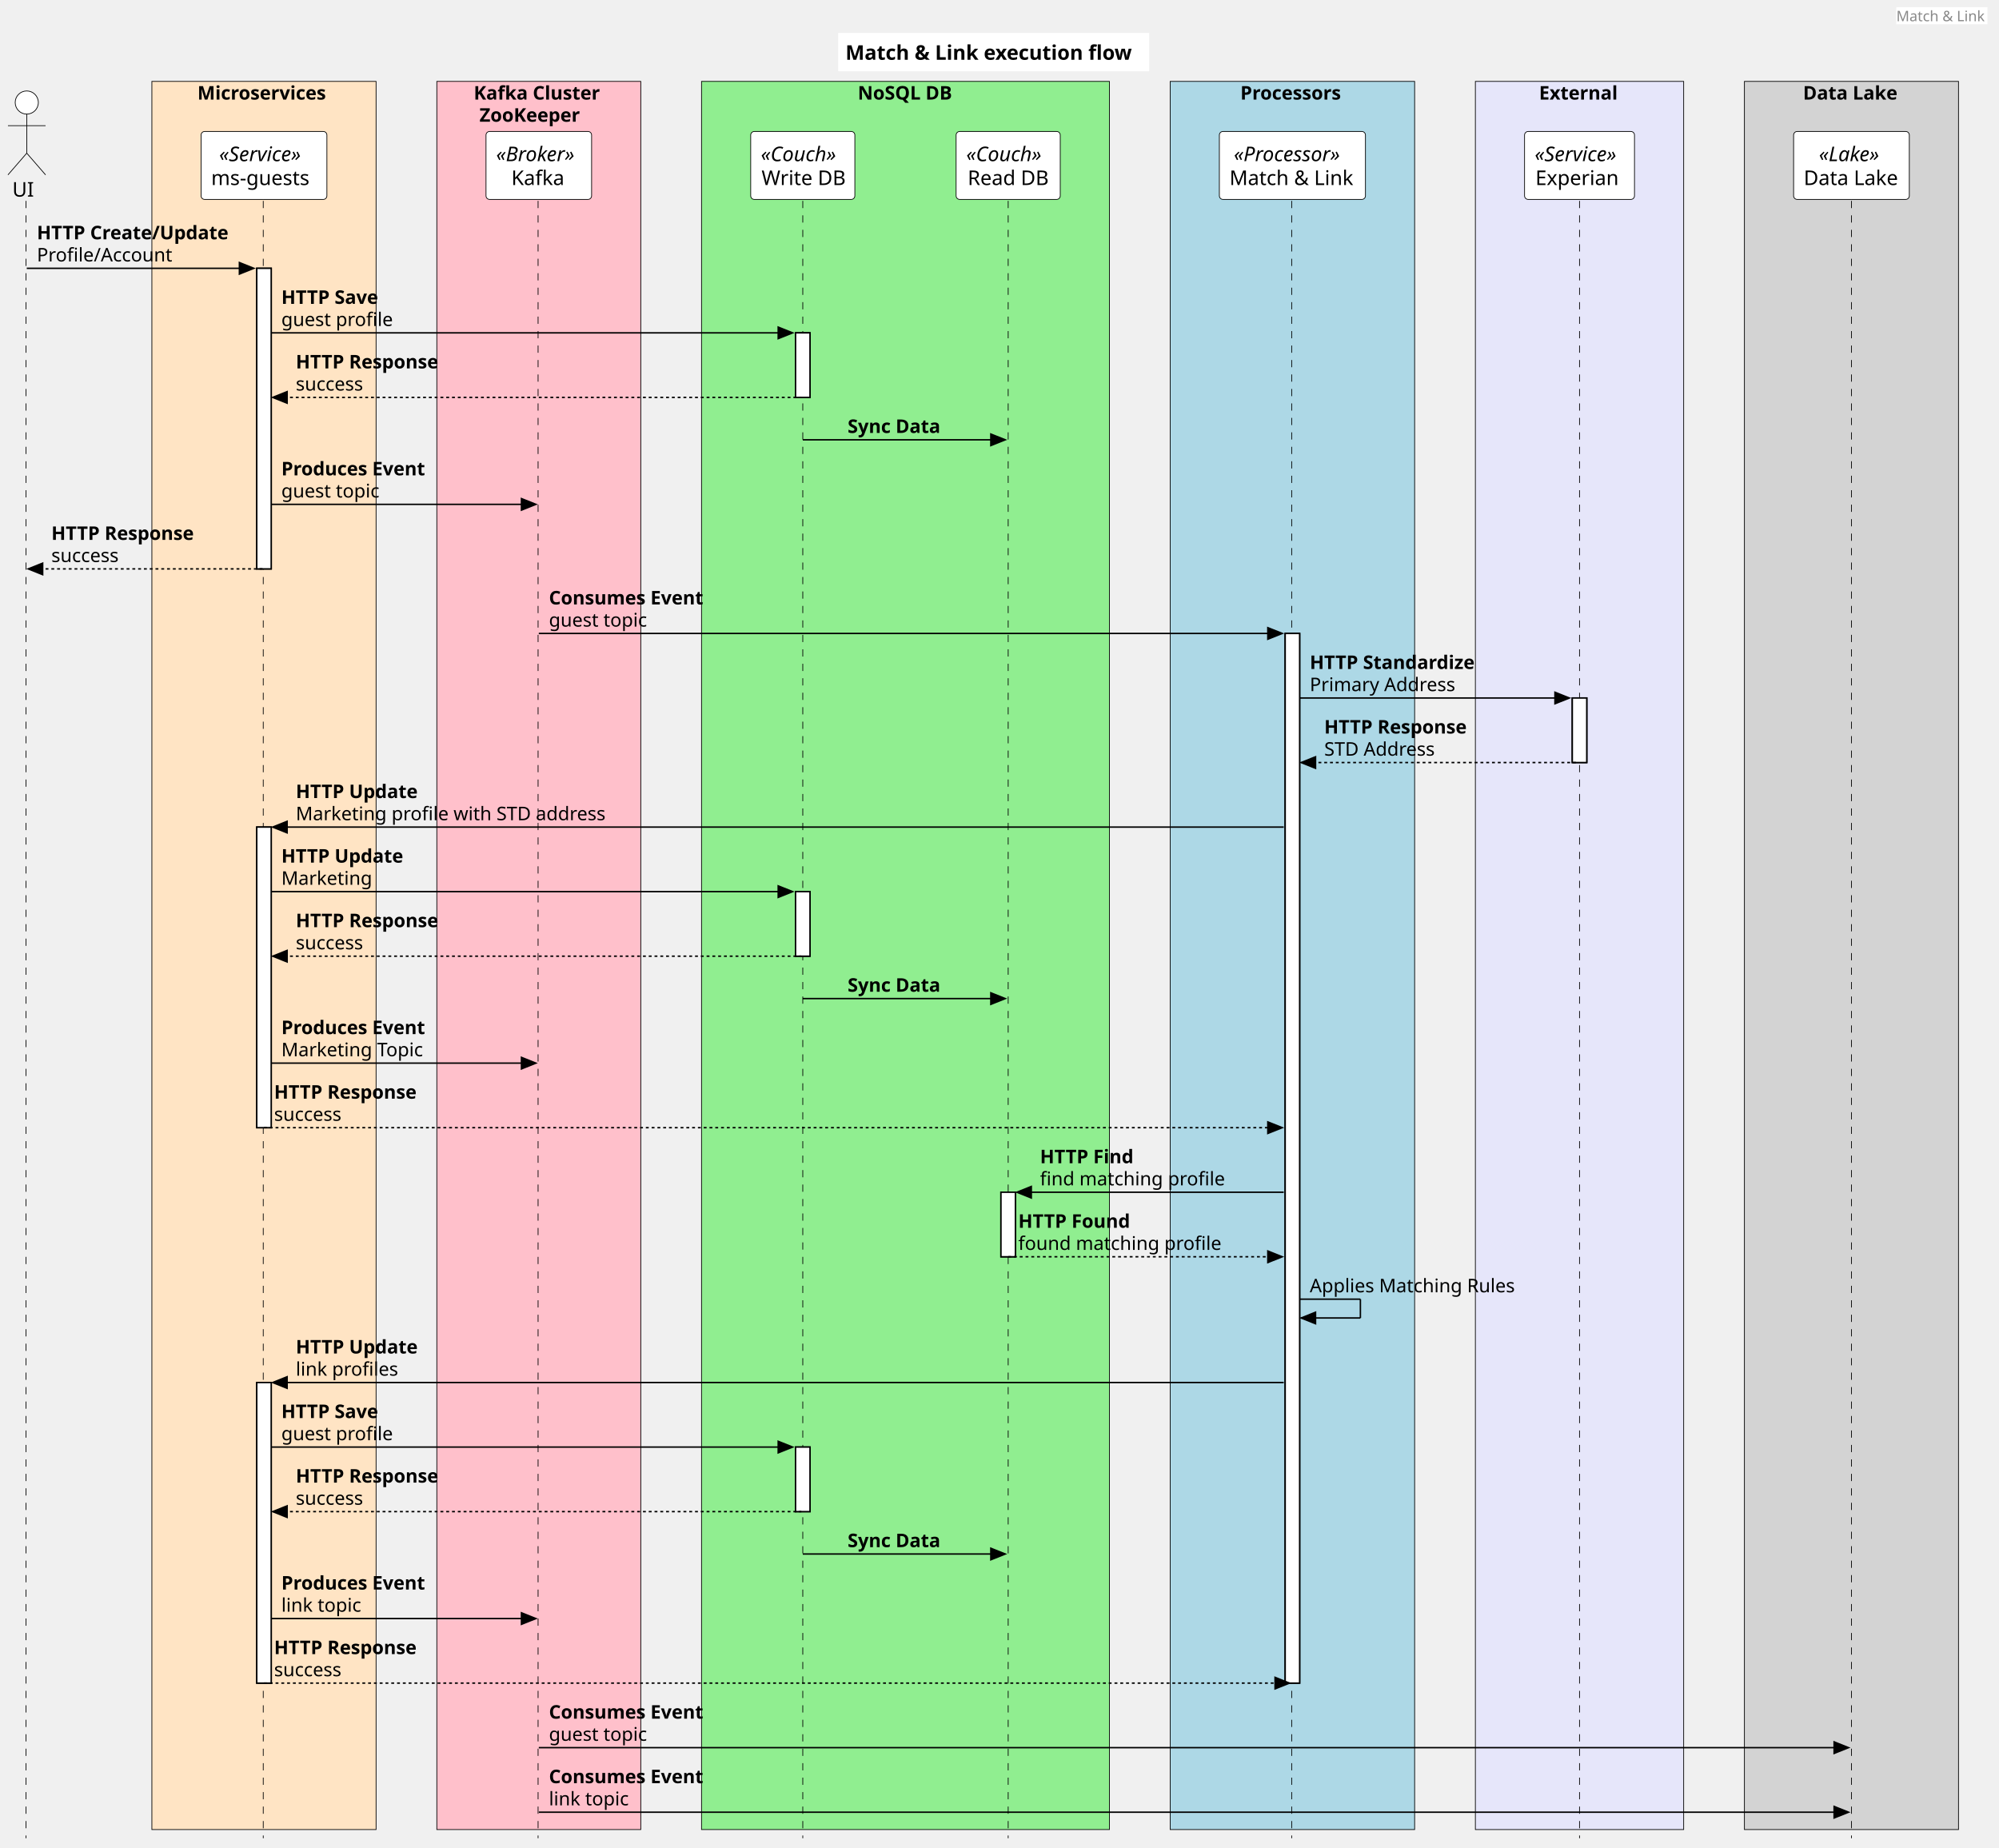
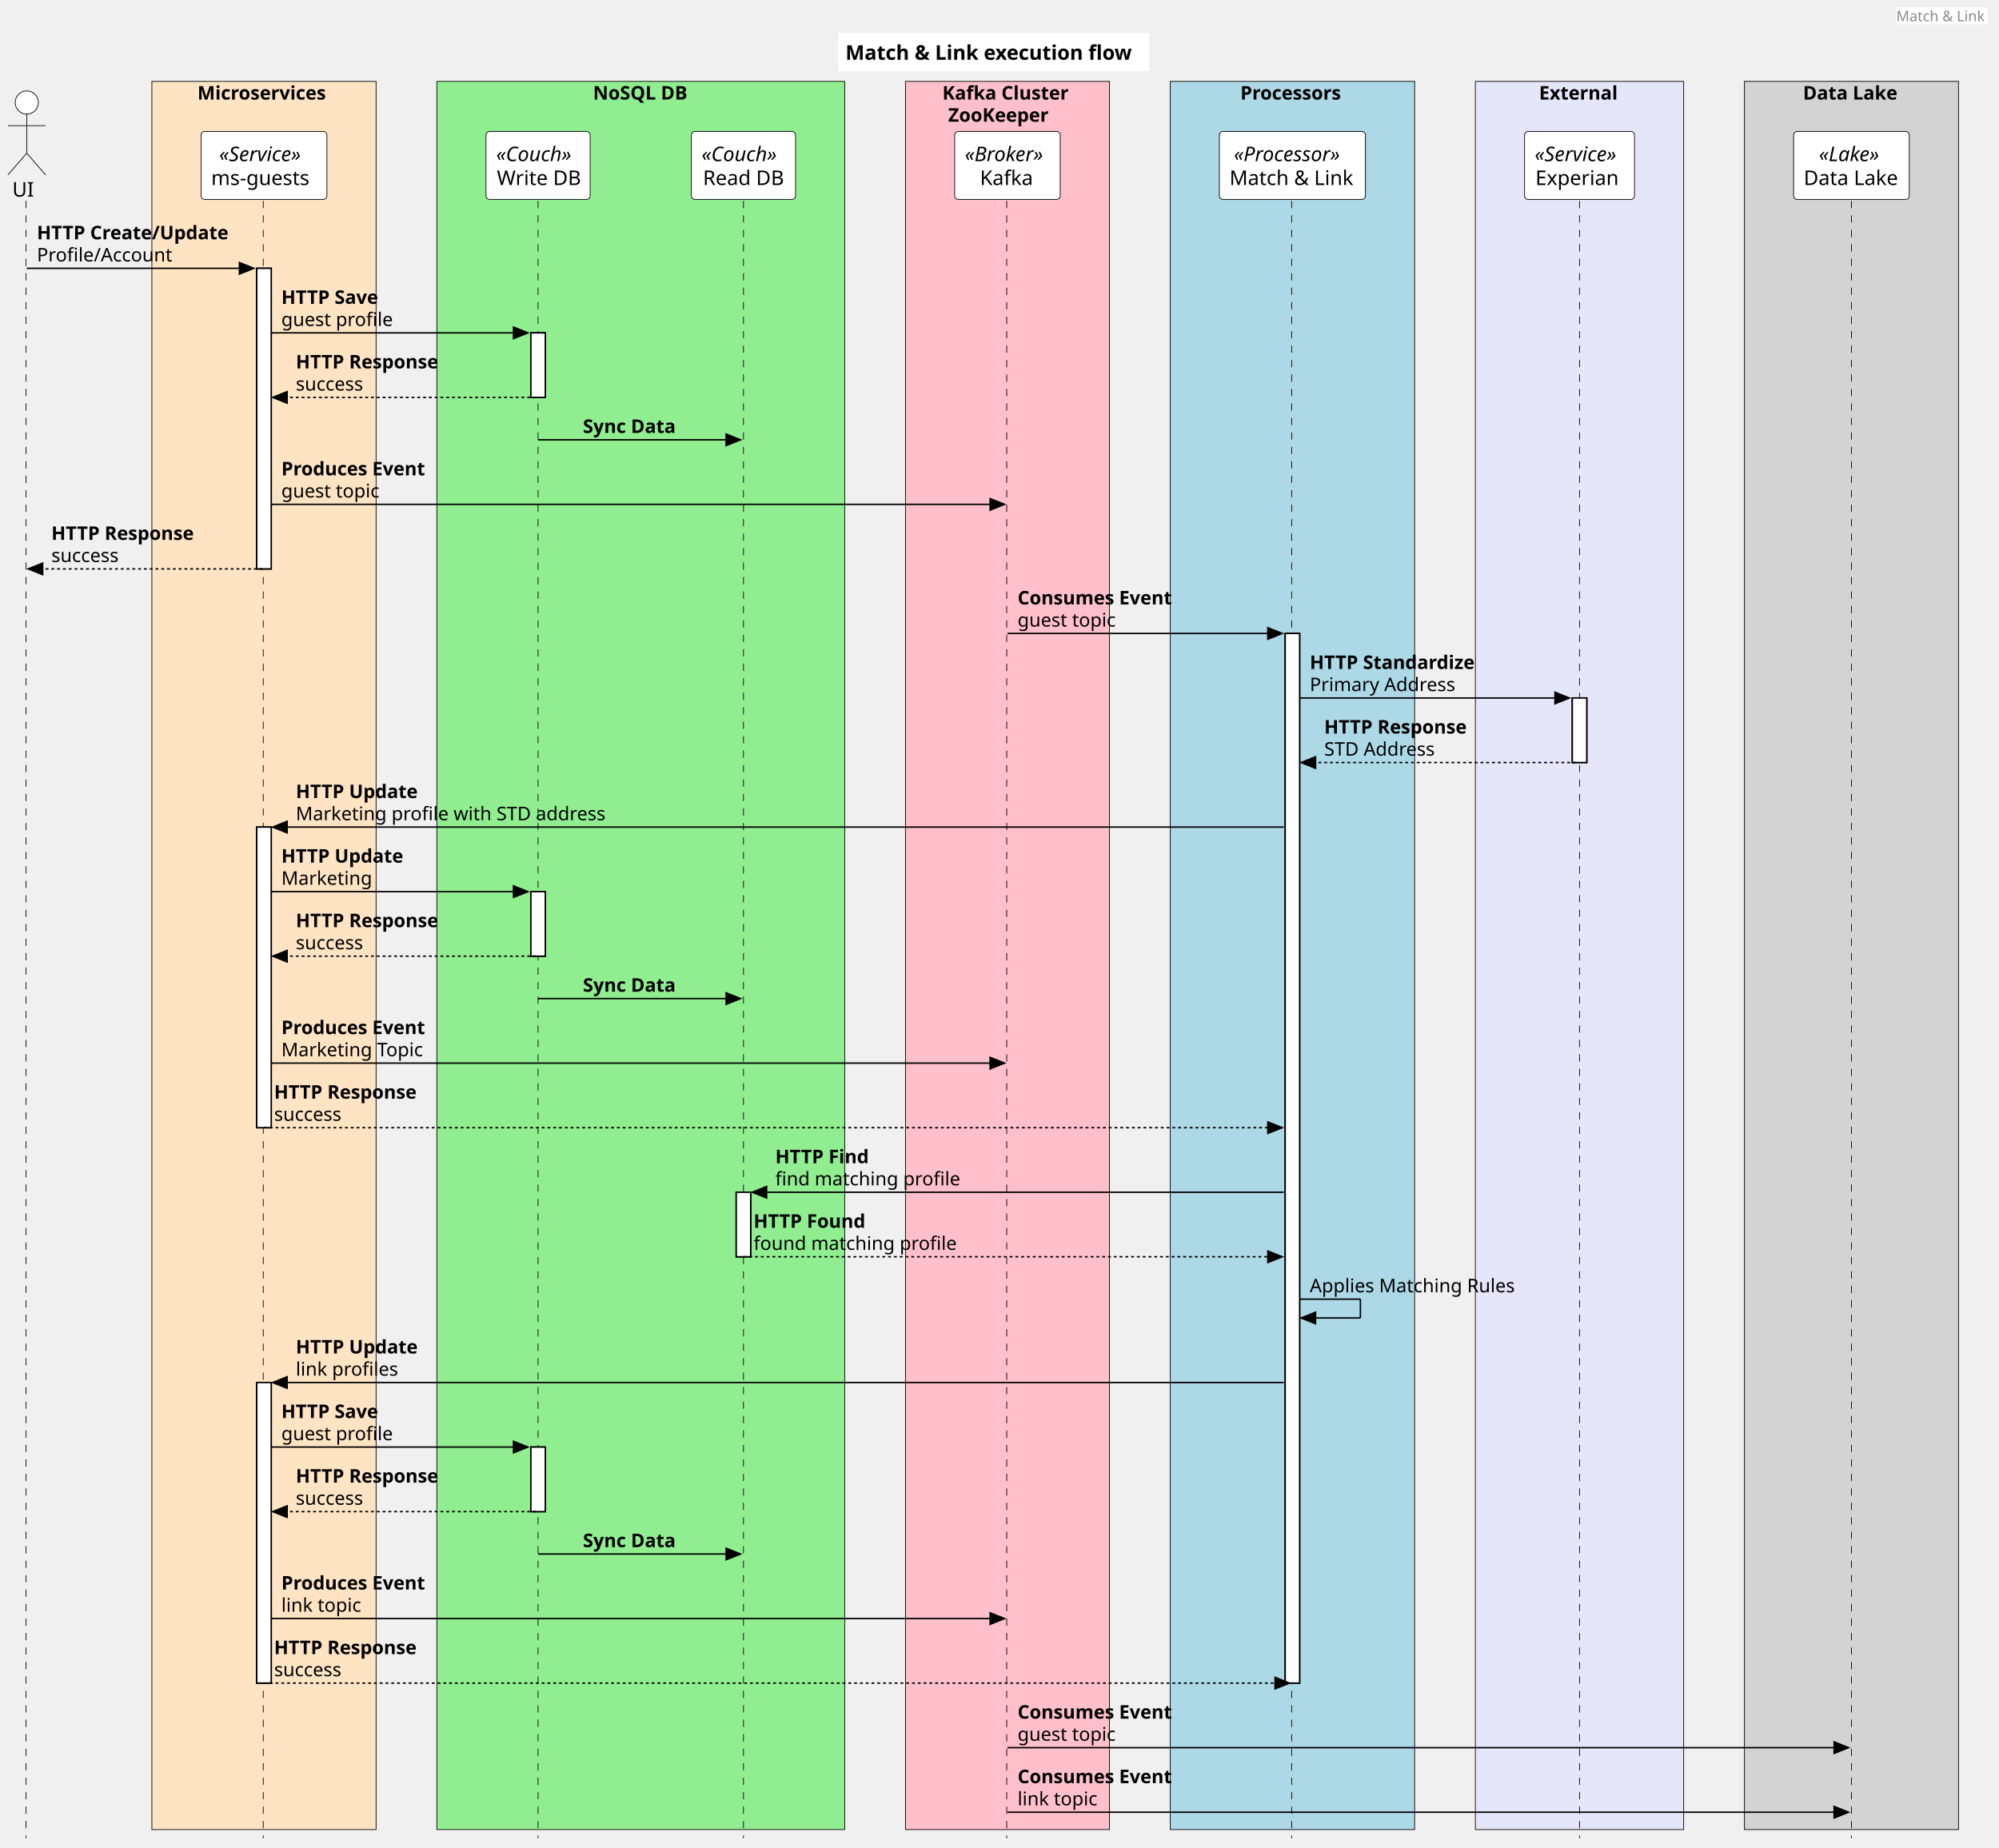
<svg xmlns="http://www.w3.org/2000/svg" contentStyleType="text/css" height="1277px" preserveAspectRatio="none" style="width:1382px;height:1277px;background:#FFFFFF;" version="1.1" viewBox="0 0 1382 1277" width="1382px" zoomAndPan="magnify">
  <defs />
  <g>
    <rect fill="#FFFFFF" height="26.488" id="_title" style="stroke:none;stroke-width:1.0;" width="215" x="579.5" y="22.777" />
    <text fill="#000000" font-family="sans-serif" font-size="14" font-weight="bold" lengthAdjust="spacing" textLength="205" x="584.5" y="41.312">Match &amp; Link execution flow</text>
    <rect fill="#FFE4C4" height="1208.504" style="stroke:#000000;stroke-width:0.5;" width="155" x="105" y="56.266" />
    <text fill="#000000" font-family="sans-serif" font-size="13" font-weight="bold" lengthAdjust="spacing" textLength="92" x="136.5" y="68.834">Microservices</text>
-     <rect fill="#FFC0CB" height="1208.504" style="stroke:#000000;stroke-width:0.5;" width="141" x="302" y="56.266" />
-     <text fill="#000000" font-family="sans-serif" font-size="13" font-weight="bold" lengthAdjust="spacing" textLength="90" x="327.5" y="68.834">Kafka Cluster</text>
-     <text fill="#000000" font-family="sans-serif" font-size="13" font-weight="bold" lengthAdjust="spacing" textLength="72" x="331.5" y="84.144">ZooKeeper</text>
-     <rect fill="#90EE90" height="1208.504" style="stroke:#000000;stroke-width:0.5;" width="282" x="485" y="56.266" />
-     <text fill="#000000" font-family="sans-serif" font-size="13" font-weight="bold" lengthAdjust="spacing" textLength="66" x="593" y="68.834">NoSQL DB</text>
+     <rect fill="#90EE90" height="1208.504" style="stroke:#000000;stroke-width:0.5;" width="282" x="302" y="56.266" />
+     <text fill="#000000" font-family="sans-serif" font-size="13" font-weight="bold" lengthAdjust="spacing" textLength="66" x="410" y="68.834">NoSQL DB</text>
+     <rect fill="#FFC0CB" height="1208.504" style="stroke:#000000;stroke-width:0.5;" width="141" x="626" y="56.266" />
+     <text fill="#000000" font-family="sans-serif" font-size="13" font-weight="bold" lengthAdjust="spacing" textLength="90" x="651.5" y="68.834">Kafka Cluster</text>
+     <text fill="#000000" font-family="sans-serif" font-size="13" font-weight="bold" lengthAdjust="spacing" textLength="72" x="655.5" y="84.144">ZooKeeper</text>
    <rect fill="#ADD8E6" height="1208.504" style="stroke:#000000;stroke-width:0.5;" width="169" x="809" y="56.266" />
    <text fill="#000000" font-family="sans-serif" font-size="13" font-weight="bold" lengthAdjust="spacing" textLength="72" x="857.5" y="68.834">Processors</text>
    <rect fill="#E6E6FA" height="1208.504" style="stroke:#000000;stroke-width:0.5;" width="144" x="1020" y="56.266" />
    <text fill="#000000" font-family="sans-serif" font-size="13" font-weight="bold" lengthAdjust="spacing" textLength="56" x="1064" y="68.834">External</text>
    <rect fill="#D3D3D3" height="1208.504" style="stroke:#000000;stroke-width:0.5;" width="148" x="1206" y="56.266" />
    <text fill="#000000" font-family="sans-serif" font-size="13" font-weight="bold" lengthAdjust="spacing" textLength="67" x="1246.5" y="68.834">Data Lake</text>
    <rect fill="#FFFFFF" height="207.795" style="stroke:#000000;stroke-width:1.0;" width="10" x="177.5" y="185.484" />
    <rect fill="#FFFFFF" height="207.795" style="stroke:#000000;stroke-width:1.0;" width="10" x="177.5" y="571.764" />
    <rect fill="#FFFFFF" height="207.795" style="stroke:#000000;stroke-width:1.0;" width="10" x="177.5" y="955.732" />
-     <rect fill="#FFFFFF" height="44.621" style="stroke:#000000;stroke-width:1.0;" width="10" x="550" y="230.106" />
-     <rect fill="#FFFFFF" height="44.621" style="stroke:#000000;stroke-width:1.0;" width="10" x="550" y="616.385" />
-     <rect fill="#FFFFFF" height="44.621" style="stroke:#000000;stroke-width:1.0;" width="10" x="550" y="1000.354" />
-     <rect fill="#FFFFFF" height="44.621" style="stroke:#000000;stroke-width:1.0;" width="10" x="692" y="824.18" />
+     <rect fill="#FFFFFF" height="44.621" style="stroke:#000000;stroke-width:1.0;" width="10" x="367" y="230.106" />
+     <rect fill="#FFFFFF" height="44.621" style="stroke:#000000;stroke-width:1.0;" width="10" x="367" y="616.385" />
+     <rect fill="#FFFFFF" height="44.621" style="stroke:#000000;stroke-width:1.0;" width="10" x="367" y="1000.354" />
+     <rect fill="#FFFFFF" height="44.621" style="stroke:#000000;stroke-width:1.0;" width="10" x="509" y="824.18" />
    <rect fill="#FFFFFF" height="725.627" style="stroke:#000000;stroke-width:1.0;" width="10" x="888.5" y="437.9" />
    <rect fill="#FFFFFF" height="44.621" style="stroke:#000000;stroke-width:1.0;" width="10" x="1087" y="482.522" />
    <line style="stroke:#000000;stroke-width:0.5;stroke-dasharray:5.0,5.0;" x1="18" x2="18" y1="138.863" y2="1270.77" />
    <line style="stroke:#000000;stroke-width:0.5;stroke-dasharray:5.0,5.0;" x1="182" x2="182" y1="138.863" y2="1270.77" />
    <line style="stroke:#000000;stroke-width:0.5;stroke-dasharray:5.0,5.0;" x1="372" x2="372" y1="138.863" y2="1270.77" />
-     <line style="stroke:#000000;stroke-width:0.5;stroke-dasharray:5.0,5.0;" x1="555" x2="555" y1="138.863" y2="1270.77" />
-     <line style="stroke:#000000;stroke-width:0.5;stroke-dasharray:5.0,5.0;" x1="697" x2="697" y1="138.863" y2="1270.77" />
+     <line style="stroke:#000000;stroke-width:0.5;stroke-dasharray:5.0,5.0;" x1="514" x2="514" y1="138.863" y2="1270.77" />
+     <line style="stroke:#000000;stroke-width:0.5;stroke-dasharray:5.0,5.0;" x1="696" x2="696" y1="138.863" y2="1270.77" />
    <line style="stroke:#000000;stroke-width:0.5;stroke-dasharray:5.0,5.0;" x1="893" x2="893" y1="138.863" y2="1270.77" />
    <line style="stroke:#000000;stroke-width:0.5;stroke-dasharray:5.0,5.0;" x1="1092" x2="1092" y1="138.863" y2="1270.77" />
    <line style="stroke:#000000;stroke-width:0.5;stroke-dasharray:5.0,5.0;" x1="1280" x2="1280" y1="138.863" y2="1270.77" />
    <text fill="#000000" font-family="sans-serif" font-size="14" lengthAdjust="spacing" textLength="14" x="8.5" y="135.91">UI</text>
    <ellipse cx="18.5" cy="70.875" fill="#FFFFFF" rx="8" ry="8" style="stroke:#000000;stroke-width:0.5;" />
    <path d="M18.5,78.875 L18.5,105.875 M5.5,86.875 L31.5,86.875 M18.5,105.875 L5.5,120.875 M18.5,105.875 L31.5,120.875 " fill="none" style="stroke:#000000;stroke-width:0.5;" />
    <rect fill="#FFFFFF" height="46.977" rx="2.5" ry="2.5" style="stroke:#000000;stroke-width:0.5;" width="87" x="139" y="90.887" />
    <text fill="#000000" font-family="sans-serif" font-size="14" font-style="italic" lengthAdjust="spacing" textLength="62" x="151.5" y="111.422">«Service»</text>
    <text fill="#000000" font-family="sans-serif" font-size="14" lengthAdjust="spacing" textLength="73" x="146" y="127.91">ms-guests</text>
-     <rect fill="#FFFFFF" height="46.977" rx="2.5" ry="2.5" style="stroke:#000000;stroke-width:0.5;" width="73" x="336" y="90.887" />
-     <text fill="#000000" font-family="sans-serif" font-size="14" font-style="italic" lengthAdjust="spacing" textLength="59" x="343" y="111.422">«Broker»</text>
-     <text fill="#000000" font-family="sans-serif" font-size="14" lengthAdjust="spacing" textLength="38" x="353.5" y="127.91">Kafka</text>
-     <rect fill="#FFFFFF" height="46.977" rx="2.5" ry="2.5" style="stroke:#000000;stroke-width:0.5;" width="72" x="519" y="90.887" />
-     <text fill="#000000" font-family="sans-serif" font-size="14" font-style="italic" lengthAdjust="spacing" textLength="58" x="526" y="111.422">«Couch»</text>
-     <text fill="#000000" font-family="sans-serif" font-size="14" lengthAdjust="spacing" textLength="57" x="526.5" y="127.91">Write DB</text>
-     <rect fill="#FFFFFF" height="46.977" rx="2.5" ry="2.5" style="stroke:#000000;stroke-width:0.5;" width="72" x="661" y="90.887" />
-     <text fill="#000000" font-family="sans-serif" font-size="14" font-style="italic" lengthAdjust="spacing" textLength="58" x="668" y="111.422">«Couch»</text>
-     <text fill="#000000" font-family="sans-serif" font-size="14" lengthAdjust="spacing" textLength="56" x="669" y="127.91">Read DB</text>
+     <rect fill="#FFFFFF" height="46.977" rx="2.5" ry="2.5" style="stroke:#000000;stroke-width:0.5;" width="72" x="336" y="90.887" />
+     <text fill="#000000" font-family="sans-serif" font-size="14" font-style="italic" lengthAdjust="spacing" textLength="58" x="343" y="111.422">«Couch»</text>
+     <text fill="#000000" font-family="sans-serif" font-size="14" lengthAdjust="spacing" textLength="57" x="343.5" y="127.91">Write DB</text>
+     <rect fill="#FFFFFF" height="46.977" rx="2.5" ry="2.5" style="stroke:#000000;stroke-width:0.5;" width="72" x="478" y="90.887" />
+     <text fill="#000000" font-family="sans-serif" font-size="14" font-style="italic" lengthAdjust="spacing" textLength="58" x="485" y="111.422">«Couch»</text>
+     <text fill="#000000" font-family="sans-serif" font-size="14" lengthAdjust="spacing" textLength="56" x="486" y="127.91">Read DB</text>
+     <rect fill="#FFFFFF" height="46.977" rx="2.5" ry="2.5" style="stroke:#000000;stroke-width:0.5;" width="73" x="660" y="90.887" />
+     <text fill="#000000" font-family="sans-serif" font-size="14" font-style="italic" lengthAdjust="spacing" textLength="59" x="667" y="111.422">«Broker»</text>
+     <text fill="#000000" font-family="sans-serif" font-size="14" lengthAdjust="spacing" textLength="38" x="677.5" y="127.91">Kafka</text>
    <rect fill="#FFFFFF" height="46.977" rx="2.5" ry="2.5" style="stroke:#000000;stroke-width:0.5;" width="101" x="843" y="90.887" />
    <text fill="#000000" font-family="sans-serif" font-size="14" font-style="italic" lengthAdjust="spacing" textLength="81" x="853" y="111.422">«Processor»</text>
    <text fill="#000000" font-family="sans-serif" font-size="14" lengthAdjust="spacing" textLength="87" x="850" y="127.91">Match &amp; Link</text>
    <rect fill="#FFFFFF" height="46.977" rx="2.5" ry="2.5" style="stroke:#000000;stroke-width:0.5;" width="76" x="1054" y="90.887" />
    <text fill="#000000" font-family="sans-serif" font-size="14" font-style="italic" lengthAdjust="spacing" textLength="62" x="1061" y="111.422">«Service»</text>
    <text fill="#000000" font-family="sans-serif" font-size="14" lengthAdjust="spacing" textLength="61" x="1061.5" y="127.91">Experian</text>
    <rect fill="#FFFFFF" height="46.977" rx="2.5" ry="2.5" style="stroke:#000000;stroke-width:0.5;" width="80" x="1240" y="90.887" />
    <text fill="#000000" font-family="sans-serif" font-size="14" font-style="italic" lengthAdjust="spacing" textLength="45" x="1257.5" y="111.422">«Lake»</text>
    <text fill="#000000" font-family="sans-serif" font-size="14" lengthAdjust="spacing" textLength="66" x="1247" y="127.91">Data Lake</text>
    <rect fill="#FFFFFF" height="207.795" style="stroke:#000000;stroke-width:1.0;" width="10" x="177.5" y="185.484" />
    <rect fill="#FFFFFF" height="207.795" style="stroke:#000000;stroke-width:1.0;" width="10" x="177.5" y="571.764" />
    <rect fill="#FFFFFF" height="207.795" style="stroke:#000000;stroke-width:1.0;" width="10" x="177.5" y="955.732" />
-     <rect fill="#FFFFFF" height="44.621" style="stroke:#000000;stroke-width:1.0;" width="10" x="550" y="230.106" />
-     <rect fill="#FFFFFF" height="44.621" style="stroke:#000000;stroke-width:1.0;" width="10" x="550" y="616.385" />
-     <rect fill="#FFFFFF" height="44.621" style="stroke:#000000;stroke-width:1.0;" width="10" x="550" y="1000.354" />
-     <rect fill="#FFFFFF" height="44.621" style="stroke:#000000;stroke-width:1.0;" width="10" x="692" y="824.18" />
+     <rect fill="#FFFFFF" height="44.621" style="stroke:#000000;stroke-width:1.0;" width="10" x="367" y="230.106" />
+     <rect fill="#FFFFFF" height="44.621" style="stroke:#000000;stroke-width:1.0;" width="10" x="367" y="616.385" />
+     <rect fill="#FFFFFF" height="44.621" style="stroke:#000000;stroke-width:1.0;" width="10" x="367" y="1000.354" />
+     <rect fill="#FFFFFF" height="44.621" style="stroke:#000000;stroke-width:1.0;" width="10" x="509" y="824.18" />
    <rect fill="#FFFFFF" height="725.627" style="stroke:#000000;stroke-width:1.0;" width="10" x="888.5" y="437.9" />
    <rect fill="#FFFFFF" height="44.621" style="stroke:#000000;stroke-width:1.0;" width="10" x="1087" y="482.522" />
    <polygon fill="#000000" points="165.5,181.484,175.5,185.484,165.5,189.484" style="stroke:#000000;stroke-width:1.0;" />
    <line style="stroke:#000000;stroke-width:1.0;" x1="18.5" x2="171.5" y1="185.484" y2="185.484" />
    <text fill="#000000" font-family="sans-serif" font-size="13" font-weight="bold" lengthAdjust="spacing" textLength="140" x="25.5" y="165.432">HTTP Create/Update</text>
    <text fill="#000000" font-family="sans-serif" font-size="13" lengthAdjust="spacing" textLength="99" x="25.5" y="180.742">Profile/Account</text>
-     <polygon fill="#000000" points="538,226.106,548,230.106,538,234.106" style="stroke:#000000;stroke-width:1.0;" />
-     <line style="stroke:#000000;stroke-width:1.0;" x1="187.5" x2="544" y1="230.106" y2="230.106" />
+     <polygon fill="#000000" points="355,226.106,365,230.106,355,234.106" style="stroke:#000000;stroke-width:1.0;" />
+     <line style="stroke:#000000;stroke-width:1.0;" x1="187.5" x2="361" y1="230.106" y2="230.106" />
    <text fill="#000000" font-family="sans-serif" font-size="13" font-weight="bold" lengthAdjust="spacing" textLength="71" x="194.5" y="210.053">HTTP Save</text>
    <text fill="#000000" font-family="sans-serif" font-size="13" lengthAdjust="spacing" textLength="80" x="194.5" y="225.363">guest profile</text>
    <polygon fill="#000000" points="198.5,270.727,188.5,274.727,198.5,278.727" style="stroke:#000000;stroke-width:1.0;" />
-     <line style="stroke:#000000;stroke-width:1.0;stroke-dasharray:2.0,2.0;" x1="192.5" x2="554" y1="274.727" y2="274.727" />
+     <line style="stroke:#000000;stroke-width:1.0;stroke-dasharray:2.0,2.0;" x1="192.5" x2="371" y1="274.727" y2="274.727" />
    <text fill="#000000" font-family="sans-serif" font-size="13" font-weight="bold" lengthAdjust="spacing" textLength="105" x="204.5" y="254.674">HTTP Response</text>
    <text fill="#000000" font-family="sans-serif" font-size="13" lengthAdjust="spacing" textLength="50" x="204.5" y="269.984">success</text>
-     <polygon fill="#000000" points="685,300.037,695,304.037,685,308.037" style="stroke:#000000;stroke-width:1.0;" />
-     <line style="stroke:#000000;stroke-width:1.0;" x1="555" x2="691" y1="304.037" y2="304.037" />
-     <text fill="#000000" font-family="sans-serif" font-size="13" font-weight="bold" lengthAdjust="spacing" textLength="66" x="586" y="299.295">Sync Data</text>
-     <polygon fill="#000000" points="360.5,344.658,370.5,348.658,360.5,352.658" style="stroke:#000000;stroke-width:1.0;" />
-     <line style="stroke:#000000;stroke-width:1.0;" x1="187.5" x2="366.5" y1="348.658" y2="348.658" />
+     <polygon fill="#000000" points="502,300.037,512,304.037,502,308.037" style="stroke:#000000;stroke-width:1.0;" />
+     <line style="stroke:#000000;stroke-width:1.0;" x1="372" x2="508" y1="304.037" y2="304.037" />
+     <text fill="#000000" font-family="sans-serif" font-size="13" font-weight="bold" lengthAdjust="spacing" textLength="66" x="403" y="299.295">Sync Data</text>
+     <polygon fill="#000000" points="684.5,344.658,694.5,348.658,684.5,352.658" style="stroke:#000000;stroke-width:1.0;" />
+     <line style="stroke:#000000;stroke-width:1.0;" x1="187.5" x2="690.5" y1="348.658" y2="348.658" />
    <text fill="#000000" font-family="sans-serif" font-size="13" font-weight="bold" lengthAdjust="spacing" textLength="104" x="194.5" y="328.606">Produces Event</text>
    <text fill="#000000" font-family="sans-serif" font-size="13" lengthAdjust="spacing" textLength="71" x="194.5" y="343.916">guest topic</text>
    <polygon fill="#000000" points="29.5,389.279,19.5,393.279,29.5,397.279" style="stroke:#000000;stroke-width:1.0;" />
    <line style="stroke:#000000;stroke-width:1.0;stroke-dasharray:2.0,2.0;" x1="23.5" x2="181.5" y1="393.279" y2="393.279" />
    <text fill="#000000" font-family="sans-serif" font-size="13" font-weight="bold" lengthAdjust="spacing" textLength="105" x="35.5" y="373.227">HTTP Response</text>
    <text fill="#000000" font-family="sans-serif" font-size="13" lengthAdjust="spacing" textLength="50" x="35.5" y="388.537">success</text>
    <polygon fill="#000000" points="876.5,433.9,886.5,437.9,876.5,441.9" style="stroke:#000000;stroke-width:1.0;" />
-     <line style="stroke:#000000;stroke-width:1.0;" x1="372.5" x2="882.5" y1="437.9" y2="437.9" />
-     <text fill="#000000" font-family="sans-serif" font-size="13" font-weight="bold" lengthAdjust="spacing" textLength="112" x="379.5" y="417.848">Consumes Event</text>
-     <text fill="#000000" font-family="sans-serif" font-size="13" lengthAdjust="spacing" textLength="71" x="379.5" y="433.158">guest topic</text>
+     <line style="stroke:#000000;stroke-width:1.0;" x1="696.5" x2="882.5" y1="437.9" y2="437.9" />
+     <text fill="#000000" font-family="sans-serif" font-size="13" font-weight="bold" lengthAdjust="spacing" textLength="112" x="703.5" y="417.848">Consumes Event</text>
+     <text fill="#000000" font-family="sans-serif" font-size="13" lengthAdjust="spacing" textLength="71" x="703.5" y="433.158">guest topic</text>
    <polygon fill="#000000" points="1075,478.522,1085,482.522,1075,486.522" style="stroke:#000000;stroke-width:1.0;" />
    <line style="stroke:#000000;stroke-width:1.0;" x1="898.5" x2="1081" y1="482.522" y2="482.522" />
    <text fill="#000000" font-family="sans-serif" font-size="13" font-weight="bold" lengthAdjust="spacing" textLength="121" x="905.5" y="462.469">HTTP Standardize</text>
    <text fill="#000000" font-family="sans-serif" font-size="13" lengthAdjust="spacing" textLength="102" x="905.5" y="477.779">Primary Address</text>
    <polygon fill="#000000" points="909.5,523.143,899.5,527.143,909.5,531.143" style="stroke:#000000;stroke-width:1.0;" />
    <line style="stroke:#000000;stroke-width:1.0;stroke-dasharray:2.0,2.0;" x1="903.5" x2="1091" y1="527.143" y2="527.143" />
    <text fill="#000000" font-family="sans-serif" font-size="13" font-weight="bold" lengthAdjust="spacing" textLength="105" x="915.5" y="507.09">HTTP Response</text>
    <text fill="#000000" font-family="sans-serif" font-size="13" lengthAdjust="spacing" textLength="80" x="915.5" y="522.4">STD Address</text>
    <polygon fill="#000000" points="198.5,567.764,188.5,571.764,198.5,575.764" style="stroke:#000000;stroke-width:1.0;" />
    <line style="stroke:#000000;stroke-width:1.0;" x1="192.5" x2="887.5" y1="571.764" y2="571.764" />
    <text fill="#000000" font-family="sans-serif" font-size="13" font-weight="bold" lengthAdjust="spacing" textLength="89" x="204.5" y="551.711">HTTP Update</text>
    <text fill="#000000" font-family="sans-serif" font-size="13" lengthAdjust="spacing" textLength="221" x="204.5" y="567.021">Marketing profile with STD address</text>
-     <polygon fill="#000000" points="538,612.385,548,616.385,538,620.385" style="stroke:#000000;stroke-width:1.0;" />
-     <line style="stroke:#000000;stroke-width:1.0;" x1="187.5" x2="544" y1="616.385" y2="616.385" />
+     <polygon fill="#000000" points="355,612.385,365,616.385,355,620.385" style="stroke:#000000;stroke-width:1.0;" />
+     <line style="stroke:#000000;stroke-width:1.0;" x1="187.5" x2="361" y1="616.385" y2="616.385" />
    <text fill="#000000" font-family="sans-serif" font-size="13" font-weight="bold" lengthAdjust="spacing" textLength="89" x="194.5" y="596.332">HTTP Update</text>
    <text fill="#000000" font-family="sans-serif" font-size="13" lengthAdjust="spacing" textLength="63" x="194.5" y="611.643">Marketing</text>
    <polygon fill="#000000" points="198.5,657.006,188.5,661.006,198.5,665.006" style="stroke:#000000;stroke-width:1.0;" />
-     <line style="stroke:#000000;stroke-width:1.0;stroke-dasharray:2.0,2.0;" x1="192.5" x2="554" y1="661.006" y2="661.006" />
+     <line style="stroke:#000000;stroke-width:1.0;stroke-dasharray:2.0,2.0;" x1="192.5" x2="371" y1="661.006" y2="661.006" />
    <text fill="#000000" font-family="sans-serif" font-size="13" font-weight="bold" lengthAdjust="spacing" textLength="105" x="204.5" y="640.953">HTTP Response</text>
    <text fill="#000000" font-family="sans-serif" font-size="13" lengthAdjust="spacing" textLength="50" x="204.5" y="656.264">success</text>
-     <polygon fill="#000000" points="685,686.316,695,690.316,685,694.316" style="stroke:#000000;stroke-width:1.0;" />
-     <line style="stroke:#000000;stroke-width:1.0;" x1="555" x2="691" y1="690.316" y2="690.316" />
-     <text fill="#000000" font-family="sans-serif" font-size="13" font-weight="bold" lengthAdjust="spacing" textLength="66" x="586" y="685.574">Sync Data</text>
-     <polygon fill="#000000" points="360.5,730.938,370.5,734.938,360.5,738.938" style="stroke:#000000;stroke-width:1.0;" />
-     <line style="stroke:#000000;stroke-width:1.0;" x1="187.5" x2="366.5" y1="734.938" y2="734.938" />
+     <polygon fill="#000000" points="502,686.316,512,690.316,502,694.316" style="stroke:#000000;stroke-width:1.0;" />
+     <line style="stroke:#000000;stroke-width:1.0;" x1="372" x2="508" y1="690.316" y2="690.316" />
+     <text fill="#000000" font-family="sans-serif" font-size="13" font-weight="bold" lengthAdjust="spacing" textLength="66" x="403" y="685.574">Sync Data</text>
+     <polygon fill="#000000" points="684.5,730.938,694.5,734.938,684.5,738.938" style="stroke:#000000;stroke-width:1.0;" />
+     <line style="stroke:#000000;stroke-width:1.0;" x1="187.5" x2="690.5" y1="734.938" y2="734.938" />
    <text fill="#000000" font-family="sans-serif" font-size="13" font-weight="bold" lengthAdjust="spacing" textLength="104" x="194.5" y="714.885">Produces Event</text>
    <text fill="#000000" font-family="sans-serif" font-size="13" lengthAdjust="spacing" textLength="102" x="194.5" y="730.195">Marketing Topic</text>
    <polygon fill="#000000" points="876.5,775.559,886.5,779.559,876.5,783.559" style="stroke:#000000;stroke-width:1.0;" />
    <line style="stroke:#000000;stroke-width:1.0;stroke-dasharray:2.0,2.0;" x1="182.5" x2="882.5" y1="779.559" y2="779.559" />
    <text fill="#000000" font-family="sans-serif" font-size="13" font-weight="bold" lengthAdjust="spacing" textLength="105" x="189.5" y="759.506">HTTP Response</text>
    <text fill="#000000" font-family="sans-serif" font-size="13" lengthAdjust="spacing" textLength="50" x="189.5" y="774.816">success</text>
-     <polygon fill="#000000" points="713,820.18,703,824.18,713,828.18" style="stroke:#000000;stroke-width:1.0;" />
-     <line style="stroke:#000000;stroke-width:1.0;" x1="707" x2="887.5" y1="824.18" y2="824.18" />
-     <text fill="#000000" font-family="sans-serif" font-size="13" font-weight="bold" lengthAdjust="spacing" textLength="69" x="719" y="804.127">HTTP Find</text>
-     <text fill="#000000" font-family="sans-serif" font-size="13" lengthAdjust="spacing" textLength="133" x="719" y="819.438">find matching profile</text>
+     <polygon fill="#000000" points="530,820.18,520,824.18,530,828.18" style="stroke:#000000;stroke-width:1.0;" />
+     <line style="stroke:#000000;stroke-width:1.0;" x1="524" x2="887.5" y1="824.18" y2="824.18" />
+     <text fill="#000000" font-family="sans-serif" font-size="13" font-weight="bold" lengthAdjust="spacing" textLength="69" x="536" y="804.127">HTTP Find</text>
+     <text fill="#000000" font-family="sans-serif" font-size="13" lengthAdjust="spacing" textLength="133" x="536" y="819.438">find matching profile</text>
    <polygon fill="#000000" points="876.5,864.801,886.5,868.801,876.5,872.801" style="stroke:#000000;stroke-width:1.0;" />
-     <line style="stroke:#000000;stroke-width:1.0;stroke-dasharray:2.0,2.0;" x1="697" x2="882.5" y1="868.801" y2="868.801" />
-     <text fill="#000000" font-family="sans-serif" font-size="13" font-weight="bold" lengthAdjust="spacing" textLength="82" x="704" y="848.748">HTTP Found</text>
-     <text fill="#000000" font-family="sans-serif" font-size="13" lengthAdjust="spacing" textLength="145" x="704" y="864.059">found matching profile</text>
+     <line style="stroke:#000000;stroke-width:1.0;stroke-dasharray:2.0,2.0;" x1="514" x2="882.5" y1="868.801" y2="868.801" />
+     <text fill="#000000" font-family="sans-serif" font-size="13" font-weight="bold" lengthAdjust="spacing" textLength="82" x="521" y="848.748">HTTP Found</text>
+     <text fill="#000000" font-family="sans-serif" font-size="13" lengthAdjust="spacing" textLength="145" x="521" y="864.059">found matching profile</text>
    <line style="stroke:#000000;stroke-width:1.0;" x1="898.5" x2="940.5" y1="898.111" y2="898.111" />
    <line style="stroke:#000000;stroke-width:1.0;" x1="940.5" x2="940.5" y1="898.111" y2="911.111" />
    <line style="stroke:#000000;stroke-width:1.0;" x1="899.5" x2="940.5" y1="911.111" y2="911.111" />
    <polygon fill="#000000" points="909.5,907.111,899.5,911.111,909.5,915.111" style="stroke:#000000;stroke-width:1.0;" />
    <text fill="#000000" font-family="sans-serif" font-size="13" lengthAdjust="spacing" textLength="147" x="905.5" y="893.369">Applies Matching Rules</text>
    <polygon fill="#000000" points="198.5,951.732,188.5,955.732,198.5,959.732" style="stroke:#000000;stroke-width:1.0;" />
    <line style="stroke:#000000;stroke-width:1.0;" x1="192.5" x2="887.5" y1="955.732" y2="955.732" />
    <text fill="#000000" font-family="sans-serif" font-size="13" font-weight="bold" lengthAdjust="spacing" textLength="89" x="204.5" y="935.68">HTTP Update</text>
    <text fill="#000000" font-family="sans-serif" font-size="13" lengthAdjust="spacing" textLength="76" x="204.5" y="950.99">link profiles</text>
-     <polygon fill="#000000" points="538,996.354,548,1000.354,538,1004.354" style="stroke:#000000;stroke-width:1.0;" />
-     <line style="stroke:#000000;stroke-width:1.0;" x1="187.5" x2="544" y1="1000.354" y2="1000.354" />
+     <polygon fill="#000000" points="355,996.354,365,1000.354,355,1004.354" style="stroke:#000000;stroke-width:1.0;" />
+     <line style="stroke:#000000;stroke-width:1.0;" x1="187.5" x2="361" y1="1000.354" y2="1000.354" />
    <text fill="#000000" font-family="sans-serif" font-size="13" font-weight="bold" lengthAdjust="spacing" textLength="71" x="194.5" y="980.301">HTTP Save</text>
    <text fill="#000000" font-family="sans-serif" font-size="13" lengthAdjust="spacing" textLength="80" x="194.5" y="995.611">guest profile</text>
    <polygon fill="#000000" points="198.5,1040.975,188.5,1044.975,198.5,1048.975" style="stroke:#000000;stroke-width:1.0;" />
-     <line style="stroke:#000000;stroke-width:1.0;stroke-dasharray:2.0,2.0;" x1="192.5" x2="554" y1="1044.975" y2="1044.975" />
+     <line style="stroke:#000000;stroke-width:1.0;stroke-dasharray:2.0,2.0;" x1="192.5" x2="371" y1="1044.975" y2="1044.975" />
    <text fill="#000000" font-family="sans-serif" font-size="13" font-weight="bold" lengthAdjust="spacing" textLength="105" x="204.5" y="1024.922">HTTP Response</text>
    <text fill="#000000" font-family="sans-serif" font-size="13" lengthAdjust="spacing" textLength="50" x="204.5" y="1040.232">success</text>
-     <polygon fill="#000000" points="685,1070.285,695,1074.285,685,1078.285" style="stroke:#000000;stroke-width:1.0;" />
-     <line style="stroke:#000000;stroke-width:1.0;" x1="555" x2="691" y1="1074.285" y2="1074.285" />
-     <text fill="#000000" font-family="sans-serif" font-size="13" font-weight="bold" lengthAdjust="spacing" textLength="66" x="586" y="1069.543">Sync Data</text>
-     <polygon fill="#000000" points="360.5,1114.906,370.5,1118.906,360.5,1122.906" style="stroke:#000000;stroke-width:1.0;" />
-     <line style="stroke:#000000;stroke-width:1.0;" x1="187.5" x2="366.5" y1="1118.906" y2="1118.906" />
+     <polygon fill="#000000" points="502,1070.285,512,1074.285,502,1078.285" style="stroke:#000000;stroke-width:1.0;" />
+     <line style="stroke:#000000;stroke-width:1.0;" x1="372" x2="508" y1="1074.285" y2="1074.285" />
+     <text fill="#000000" font-family="sans-serif" font-size="13" font-weight="bold" lengthAdjust="spacing" textLength="66" x="403" y="1069.543">Sync Data</text>
+     <polygon fill="#000000" points="684.5,1114.906,694.5,1118.906,684.5,1122.906" style="stroke:#000000;stroke-width:1.0;" />
+     <line style="stroke:#000000;stroke-width:1.0;" x1="187.5" x2="690.5" y1="1118.906" y2="1118.906" />
    <text fill="#000000" font-family="sans-serif" font-size="13" font-weight="bold" lengthAdjust="spacing" textLength="104" x="194.5" y="1098.853">Produces Event</text>
    <text fill="#000000" font-family="sans-serif" font-size="13" lengthAdjust="spacing" textLength="60" x="194.5" y="1114.164">link topic</text>
    <polygon fill="#000000" points="881.5,1159.527,891.5,1163.527,881.5,1167.527" style="stroke:#000000;stroke-width:1.0;" />
    <line style="stroke:#000000;stroke-width:1.0;stroke-dasharray:2.0,2.0;" x1="182.5" x2="887.5" y1="1163.527" y2="1163.527" />
    <text fill="#000000" font-family="sans-serif" font-size="13" font-weight="bold" lengthAdjust="spacing" textLength="105" x="189.5" y="1143.475">HTTP Response</text>
    <text fill="#000000" font-family="sans-serif" font-size="13" lengthAdjust="spacing" textLength="50" x="189.5" y="1158.785">success</text>
    <polygon fill="#000000" points="1268,1204.148,1278,1208.148,1268,1212.148" style="stroke:#000000;stroke-width:1.0;" />
-     <line style="stroke:#000000;stroke-width:1.0;" x1="372.5" x2="1274" y1="1208.148" y2="1208.148" />
-     <text fill="#000000" font-family="sans-serif" font-size="13" font-weight="bold" lengthAdjust="spacing" textLength="112" x="379.5" y="1188.096">Consumes Event</text>
-     <text fill="#000000" font-family="sans-serif" font-size="13" lengthAdjust="spacing" textLength="71" x="379.5" y="1203.406">guest topic</text>
+     <line style="stroke:#000000;stroke-width:1.0;" x1="696.5" x2="1274" y1="1208.148" y2="1208.148" />
+     <text fill="#000000" font-family="sans-serif" font-size="13" font-weight="bold" lengthAdjust="spacing" textLength="112" x="703.5" y="1188.096">Consumes Event</text>
+     <text fill="#000000" font-family="sans-serif" font-size="13" lengthAdjust="spacing" textLength="71" x="703.5" y="1203.406">guest topic</text>
    <polygon fill="#000000" points="1268,1248.77,1278,1252.77,1268,1256.77" style="stroke:#000000;stroke-width:1.0;" />
-     <line style="stroke:#000000;stroke-width:1.0;" x1="372.5" x2="1274" y1="1252.77" y2="1252.77" />
-     <text fill="#000000" font-family="sans-serif" font-size="13" font-weight="bold" lengthAdjust="spacing" textLength="112" x="379.5" y="1232.717">Consumes Event</text>
-     <text fill="#000000" font-family="sans-serif" font-size="13" lengthAdjust="spacing" textLength="60" x="379.5" y="1248.027">link topic</text>
+     <line style="stroke:#000000;stroke-width:1.0;" x1="696.5" x2="1274" y1="1252.77" y2="1252.77" />
+     <text fill="#000000" font-family="sans-serif" font-size="13" font-weight="bold" lengthAdjust="spacing" textLength="112" x="703.5" y="1232.717">Consumes Event</text>
+     <text fill="#000000" font-family="sans-serif" font-size="13" lengthAdjust="spacing" textLength="60" x="703.5" y="1248.027">link topic</text>
    <rect fill="#FFFFFF" height="11.777" id="_title" style="stroke:none;stroke-width:1.0;" width="63" x="1311" y="5" />
    <text fill="#888888" font-family="sans-serif" font-size="10" lengthAdjust="spacing" textLength="63" x="1311" y="14.668">Match &amp; Link</text>
  </g>
</svg>
